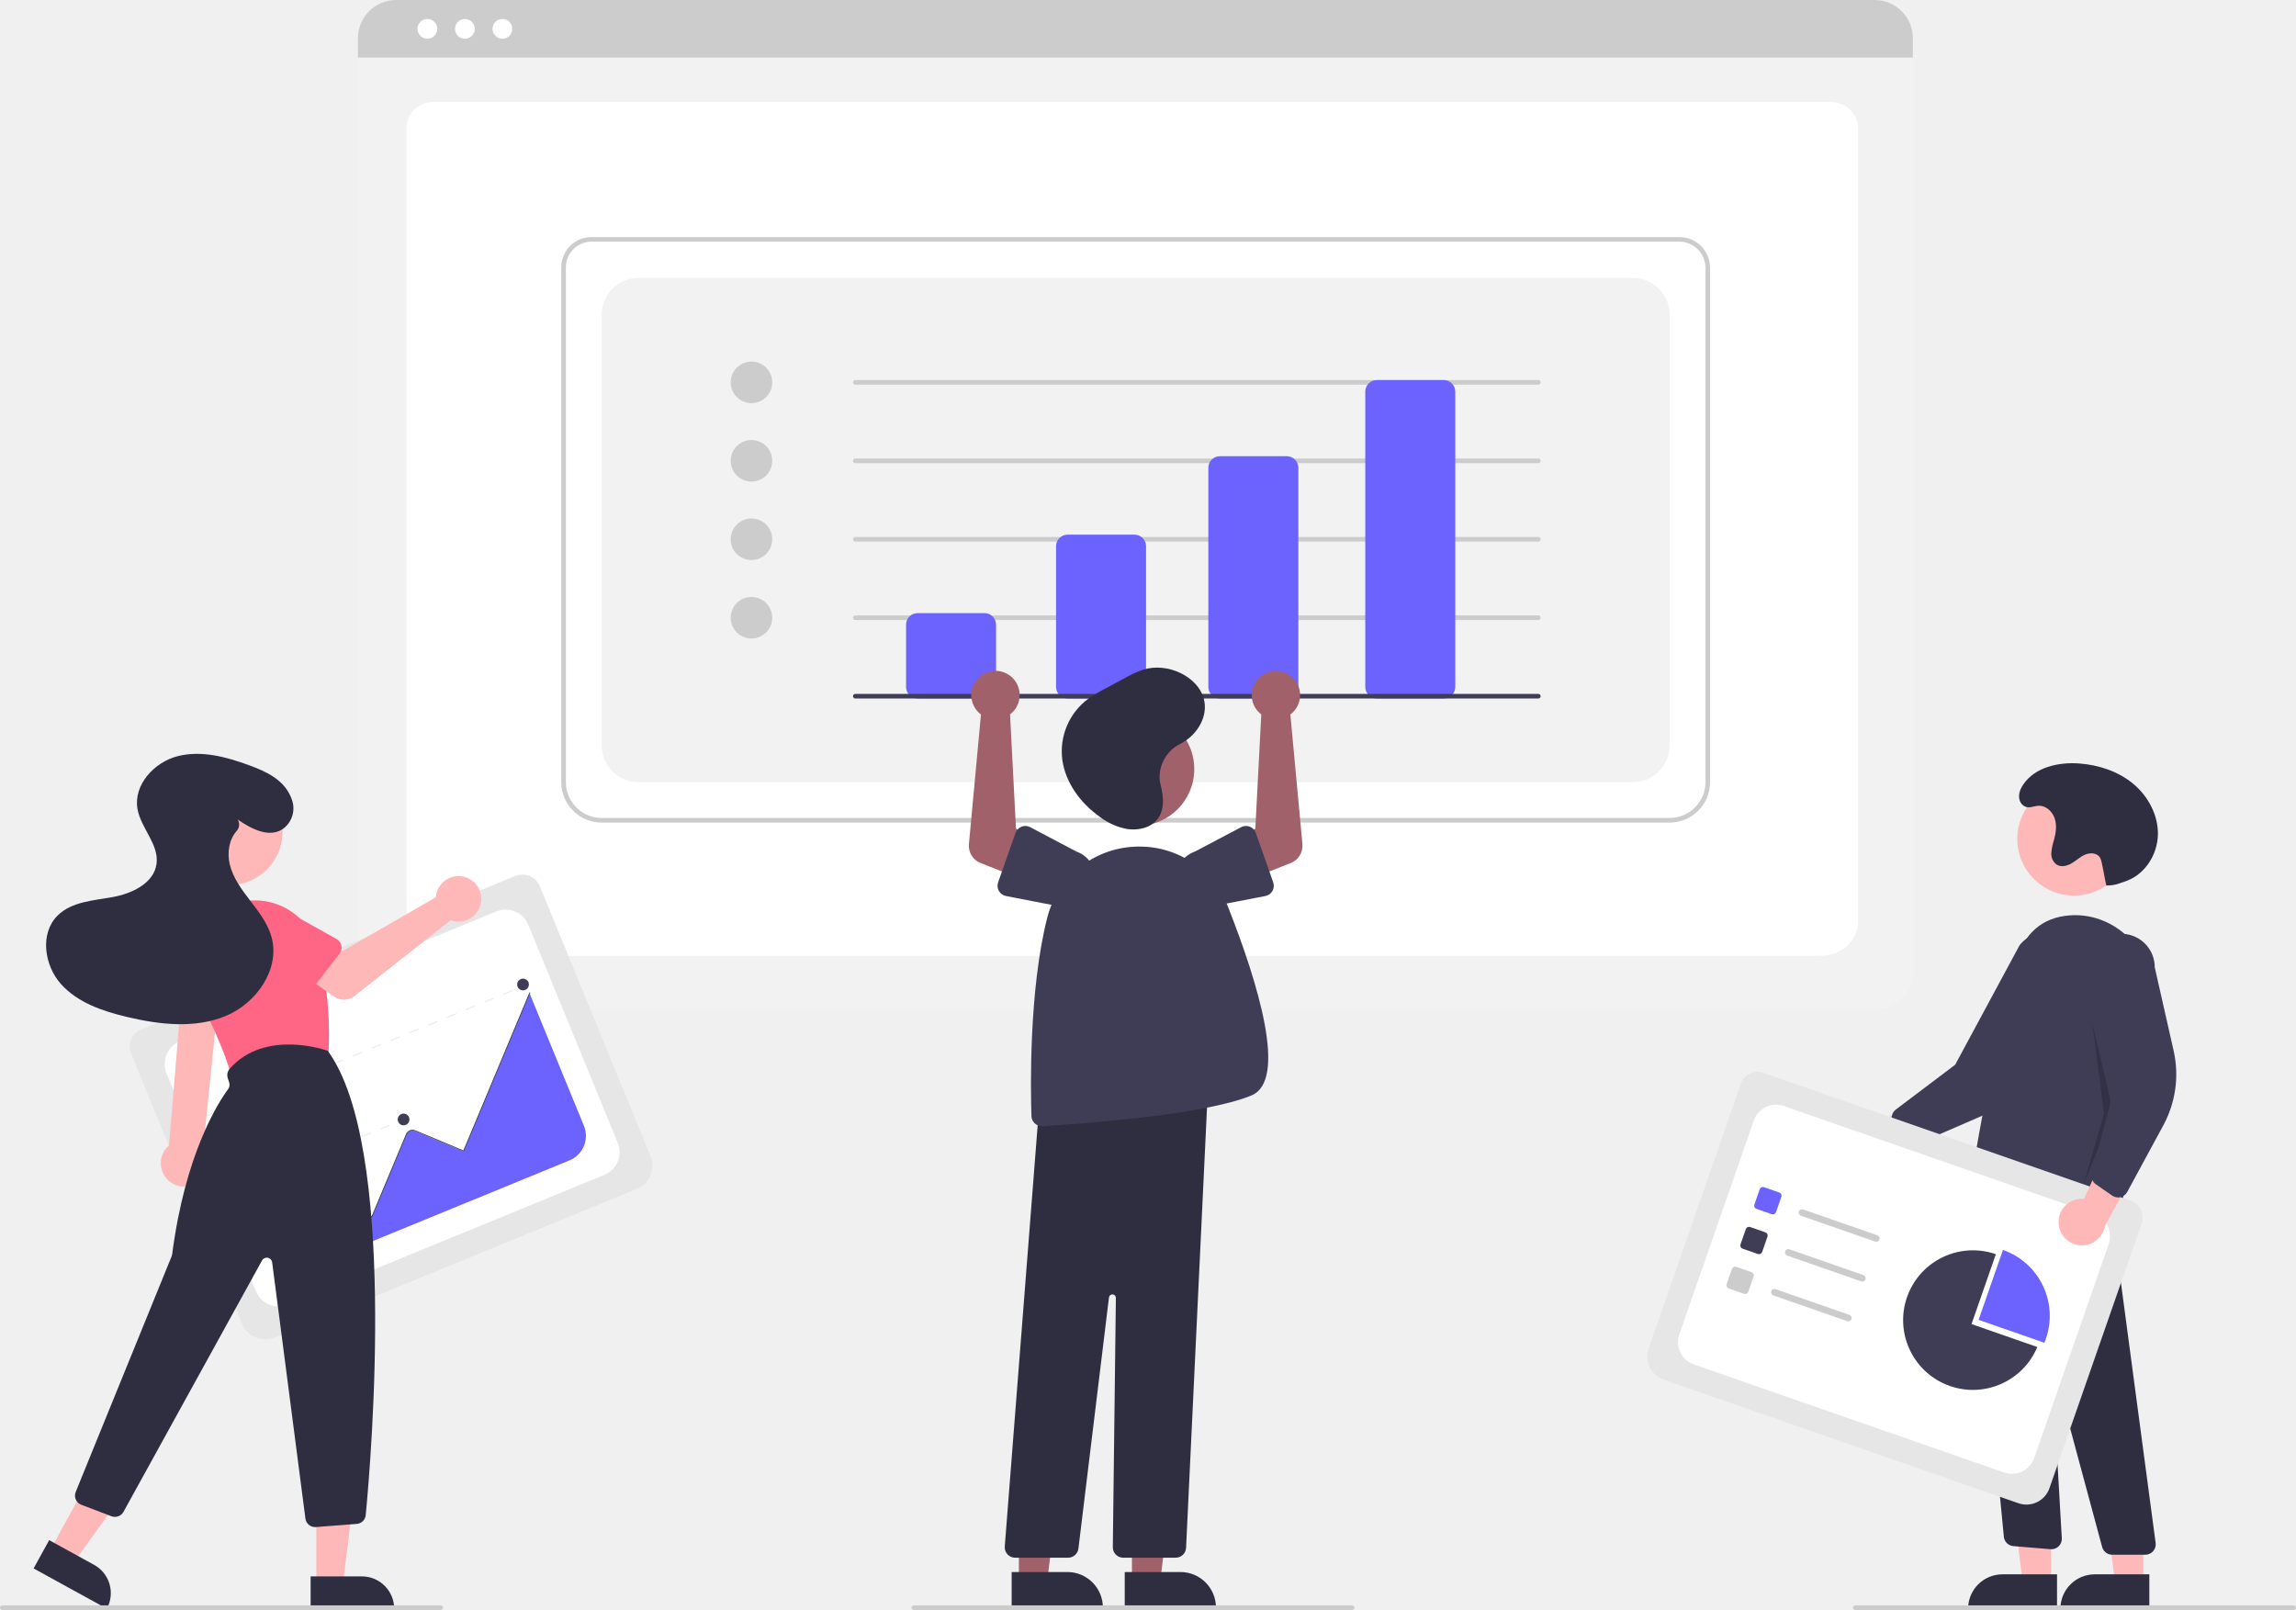
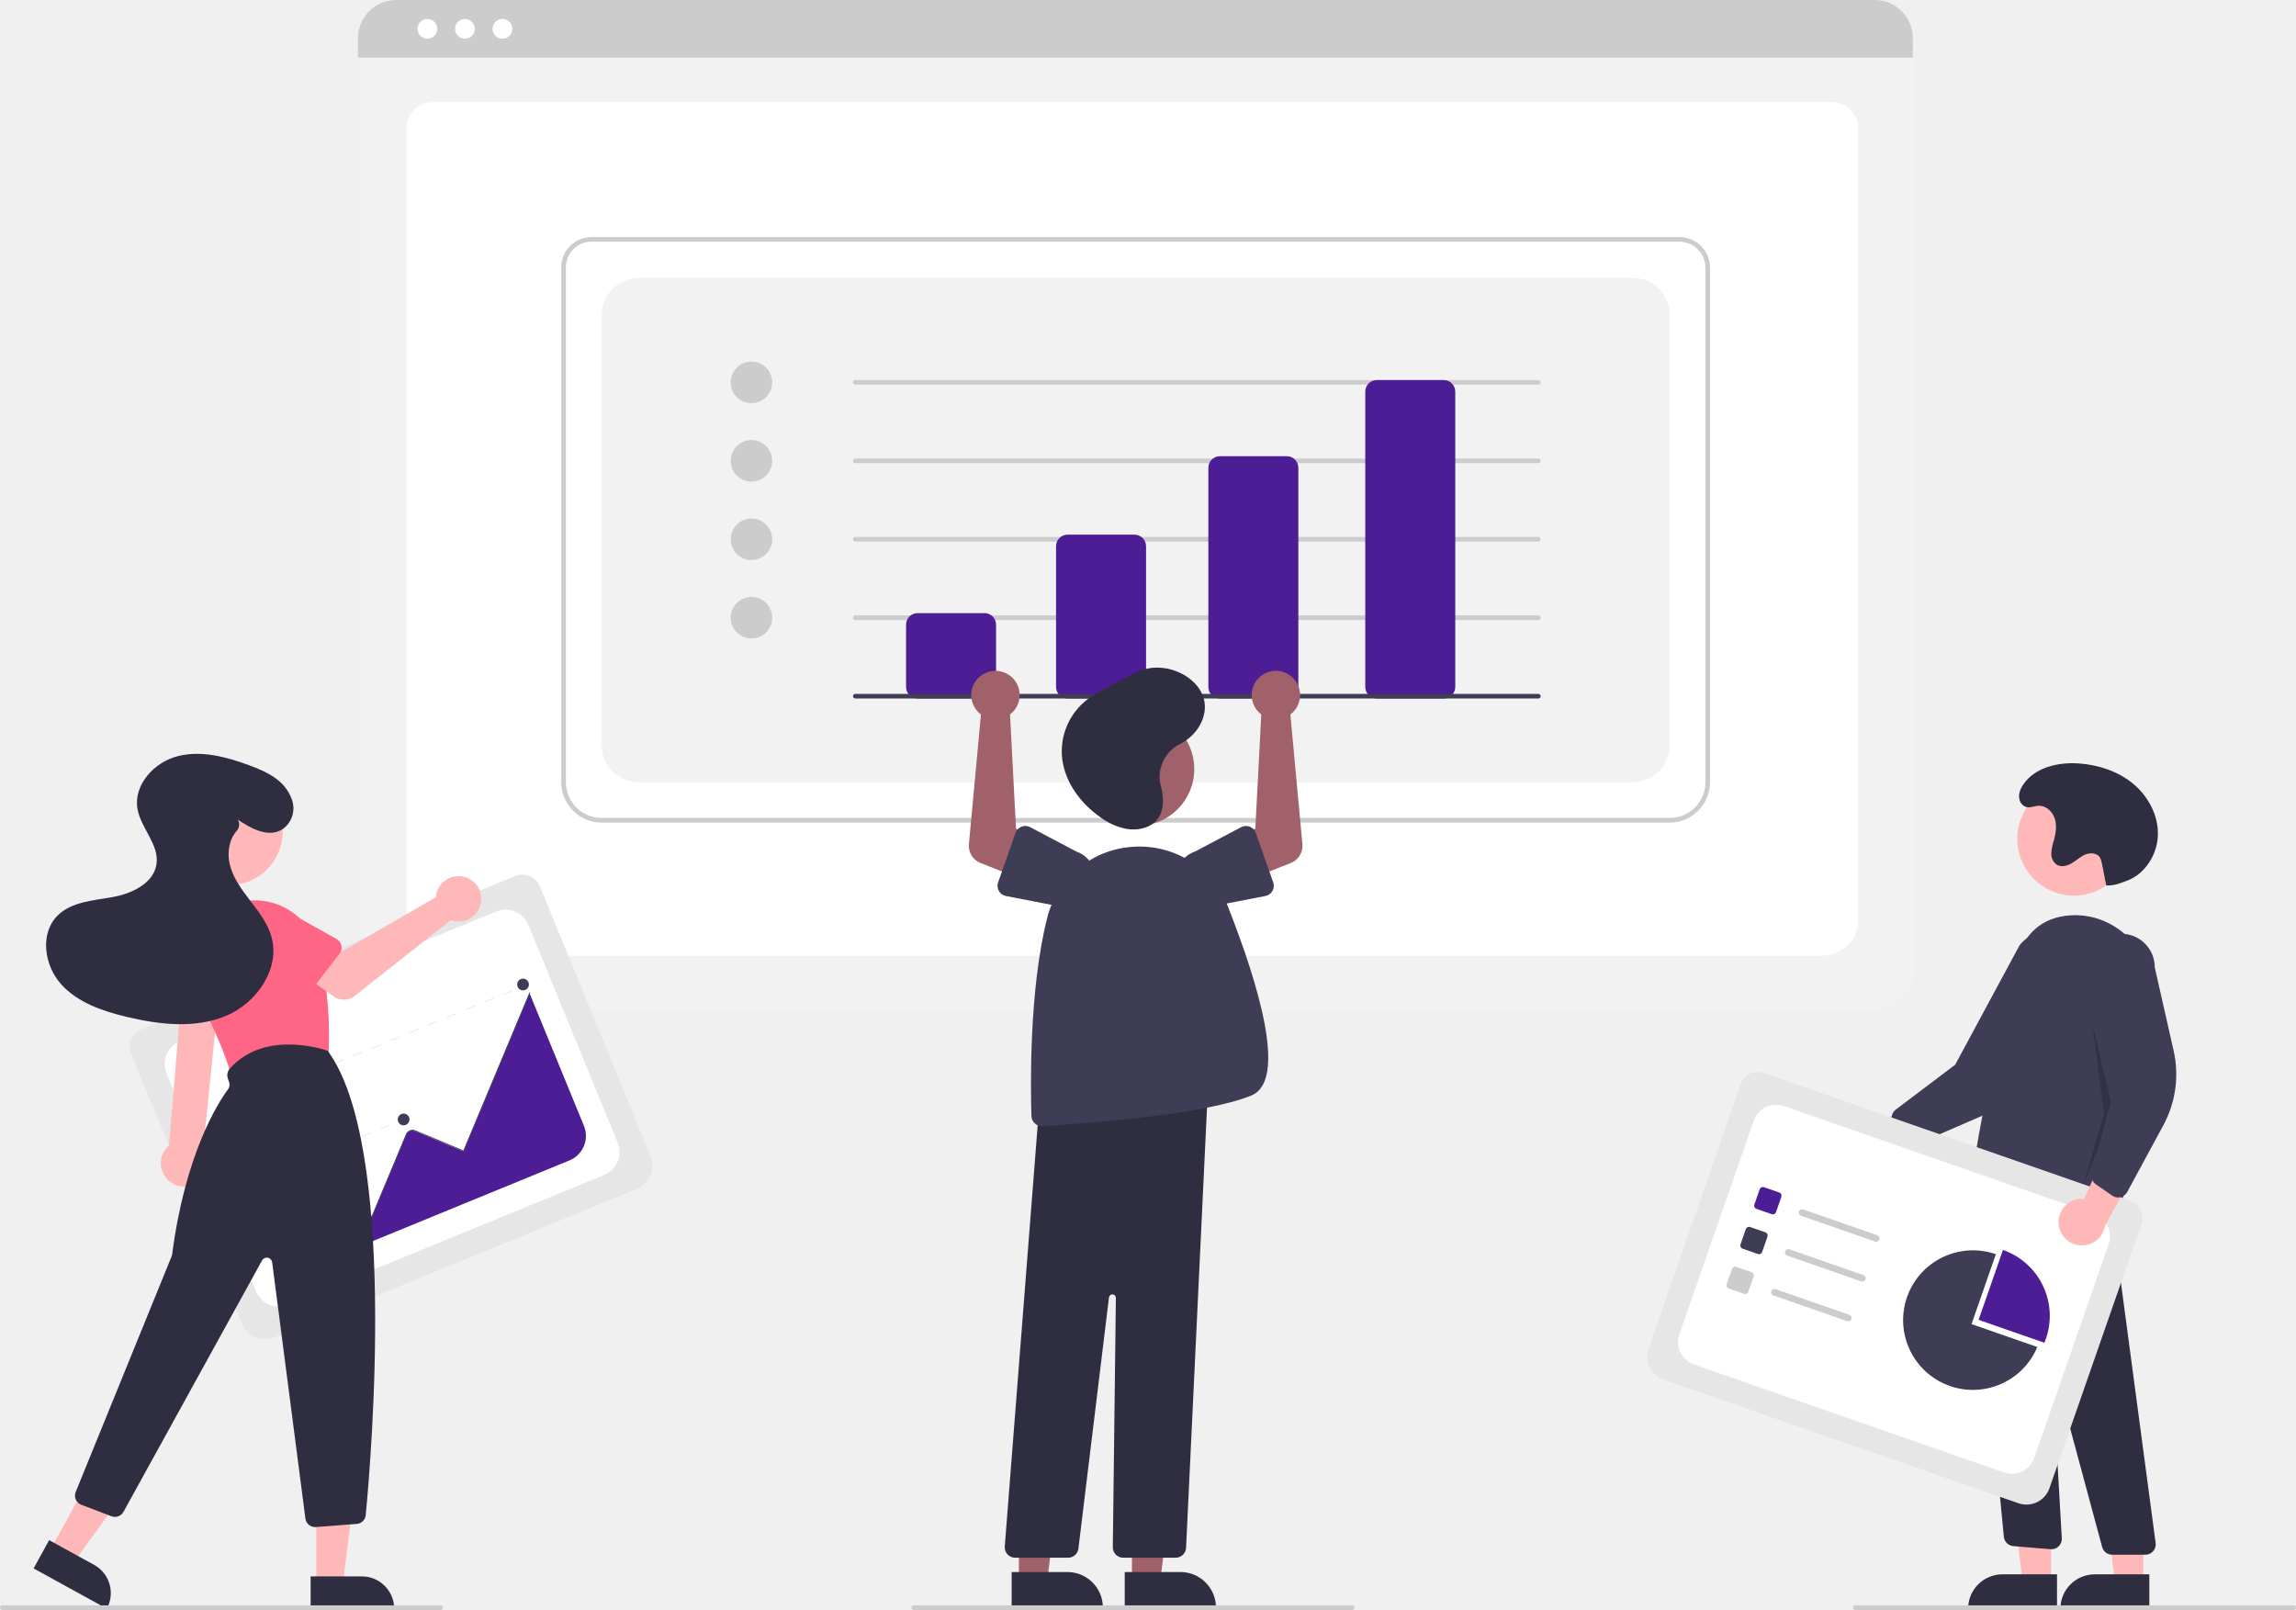
<svg xmlns="http://www.w3.org/2000/svg" id="bb535a4d-a035-40f6-99ac-869b240e0289" data-name="Layer 1" width="995" height="697.681" viewBox="0 0 995 697.681">
  <path d="M915.189,538.707H274.35a16.519,16.519,0,0,1-16.5-16.5V127.054A12.102,12.102,0,0,1,269.938,114.965H919.391a12.311,12.311,0,0,1,12.297,12.297V522.207A16.519,16.519,0,0,1,915.189,538.707Z" transform="translate(-102.5 -101.1595)" fill="#f2f2f2" />
  <path d="M891.811,515.341H294.567c-8.755,0-15.878-6.67-15.878-14.868v-344.105c0-6.08,5.278-11.027,11.766-11.027H895.728c6.595,0,11.961,5.028,11.961,11.209V500.472C907.689,508.671,900.566,515.341,891.811,515.341Z" transform="translate(-102.5 -101.1595)" fill="#fff" />
  <path d="M931.459,126.11H257.619V117.709a16.574,16.574,0,0,1,16.56-16.55H914.899a16.574,16.574,0,0,1,16.56,16.55Z" transform="translate(-102.5 -101.1595)" fill="#ccc" />
  <circle cx="185.214" cy="12.5" r="4.283" fill="#fff" />
  <circle cx="201.473" cy="12.5" r="4.283" fill="#fff" />
  <circle cx="217.731" cy="12.5" r="4.283" fill="#fff" />
  <path d="M826.073,457.629H363.234a17.52,17.52,0,0,1-17.5-17.5V216.975a13.103,13.103,0,0,1,13.088-13.088H830.276a13.312,13.312,0,0,1,13.297,13.297V440.129A17.52,17.52,0,0,1,826.073,457.629ZM358.822,205.886a11.101,11.101,0,0,0-11.088,11.088V440.129a15.517,15.517,0,0,0,15.5,15.5H826.073a15.518,15.518,0,0,0,15.5-15.5V217.184a11.31,11.31,0,0,0-11.297-11.297Z" transform="translate(-102.5 -101.1595)" fill="#ccc" />
  <path d="M379.234,440.129h430.839a16,16,0,0,0,16-16V237.581a16,16,0,0,0-16-16H379.234a16,16,0,0,0-16,16V424.129A16,16,0,0,0,379.234,440.129Z" transform="translate(-102.5 -101.1595)" fill="#f2f2f2" />
  <circle cx="325.654" cy="165.695" r="9" fill="#ccc" />
  <circle cx="325.654" cy="199.695" r="9" fill="#ccc" />
  <circle cx="325.654" cy="233.695" r="9" fill="#ccc" />
  <circle cx="325.654" cy="267.695" r="9" fill="#ccc" />
  <path d="M769.154,267.855h-296a1,1,0,0,1,0-2h296a1,1,0,0,1,0,2Z" transform="translate(-102.5 -101.1595)" fill="#ccc" />
  <path d="M769.154,301.855h-296a1,1,0,0,1,0-2h296a1,1,0,0,1,0,2Z" transform="translate(-102.5 -101.1595)" fill="#ccc" />
  <path d="M769.154,335.855h-296a1,1,0,0,1,0-2h296a1,1,0,0,1,0,2Z" transform="translate(-102.5 -101.1595)" fill="#ccc" />
  <path d="M769.154,369.855h-296a1,1,0,0,1,0-2h296a1,1,0,0,1,0,2Z" transform="translate(-102.5 -101.1595)" fill="#ccc" />
-   <path d="M529.154,403.855h-29a5.006,5.006,0,0,1-5-5v-27a5.006,5.006,0,0,1,5-5h29a5.006,5.006,0,0,1,5,5v27A5.006,5.006,0,0,1,529.154,403.855Z" transform="translate(-102.5 -101.1595)" fill="#6c63ff" />
-   <path d="M594.154,403.855h-29a5.006,5.006,0,0,1-5-5v-61a5.006,5.006,0,0,1,5-5h29a5.006,5.006,0,0,1,5,5v61A5.006,5.006,0,0,1,594.154,403.855Z" transform="translate(-102.5 -101.1595)" fill="#6c63ff" />
-   <path d="M660.154,403.855h-29a5.006,5.006,0,0,1-5-5v-95a5.006,5.006,0,0,1,5-5h29a5.006,5.006,0,0,1,5,5v95A5.006,5.006,0,0,1,660.154,403.855Z" transform="translate(-102.5 -101.1595)" fill="#6c63ff" />
-   <path d="M728.154,403.855h-29a5.006,5.006,0,0,1-5-5v-128a5.006,5.006,0,0,1,5-5h29a5.006,5.006,0,0,1,5,5v128A5.006,5.006,0,0,1,728.154,403.855Z" transform="translate(-102.5 -101.1595)" fill="#6c63ff" />
+   <path d="M529.154,403.855h-29a5.006,5.006,0,0,1-5-5v-27a5.006,5.006,0,0,1,5-5h29a5.006,5.006,0,0,1,5,5v27A5.006,5.006,0,0,1,529.154,403.855Z" transform="translate(-102.5 -101.1595)" fill="#4c1d95" />
+   <path d="M594.154,403.855h-29a5.006,5.006,0,0,1-5-5v-61a5.006,5.006,0,0,1,5-5h29a5.006,5.006,0,0,1,5,5v61A5.006,5.006,0,0,1,594.154,403.855Z" transform="translate(-102.5 -101.1595)" fill="#4c1d95" />
+   <path d="M660.154,403.855h-29a5.006,5.006,0,0,1-5-5v-95a5.006,5.006,0,0,1,5-5h29a5.006,5.006,0,0,1,5,5v95A5.006,5.006,0,0,1,660.154,403.855Z" transform="translate(-102.5 -101.1595)" fill="#4c1d95" />
+   <path d="M728.154,403.855h-29a5.006,5.006,0,0,1-5-5v-128a5.006,5.006,0,0,1,5-5h29a5.006,5.006,0,0,1,5,5v128A5.006,5.006,0,0,1,728.154,403.855Z" transform="translate(-102.5 -101.1595)" fill="#4c1d95" />
  <path d="M769.154,403.855h-296a1,1,0,0,1,0-2h296a1,1,0,0,1,0,2Z" transform="translate(-102.5 -101.1595)" fill="#3f3d56" />
  <path d="M899.201,590.402a10.056,10.056,0,0,1,15.32-1.743l31.755-16.389-1.975,18.464L914.45,603.467a10.11,10.11,0,0,1-15.248-13.065Z" transform="translate(-102.5 -101.1595)" fill="#ffb8b8" />
  <path d="M926.524,597.289a4.506,4.506,0,0,1-1.524-2.212l-2.526-8.159a4.515,4.515,0,0,1,1.587-4.921l25.738-19.44,27.875-51.712a14.497,14.497,0,1,1,22.9,17.782L984.716,562.096a46.374,46.374,0,0,1-23.463,22.696l-30.163,13.083a4.505,4.505,0,0,1-3.669-.039A4.455,4.455,0,0,1,926.524,597.289Z" transform="translate(-102.5 -101.1595)" fill="#3f3d56" />
  <circle cx="898.775" cy="363.541" r="24.561" fill="#ffb8b8" />
  <polygon points="888.812 685.737 876.553 685.736 870.722 638.448 888.817 638.449 888.812 685.737" fill="#ffb8b8" />
  <path d="M867.795,682.233h23.644a0,0,0,0,1,0,0v14.887a0,0,0,0,1,0,0H852.908a0,0,0,0,1,0,0v0A14.887,14.887,0,0,1,867.795,682.233Z" fill="#2f2e41" />
  <polygon points="928.812 685.739 916.553 685.738 910.722 638.449 928.817 638.451 928.812 685.739" fill="#ffb8b8" />
  <path d="M907.795,682.235h23.644a0,0,0,0,1,0,0V697.121a0,0,0,0,1,0,0H892.908a0,0,0,0,1,0,0v0A14.887,14.887,0,0,1,907.795,682.235Z" fill="#2f2e41" />
  <path d="M1032.208,774.899l-14.367-.001a4.508,4.508,0,0,1-4.345-3.329l-20.68-76.701a.5.5,0,0,0-.982.16l4.177,72.742a4.499,4.499,0,0,1-4.867,4.742L974.998,771.166a4.512,4.512,0,0,1-4.096-3.964L956.191,614.457l5.691,3.415,53.329-9.054L1036.669,769.804a4.501,4.501,0,0,1-4.461,5.095Z" transform="translate(-102.5 -101.1595)" fill="#2f2e41" />
  <path d="M974.027,630.579a32.939,32.939,0,0,1-16.692-4.698,4.48,4.48,0,0,1-2.136-4.589c1.876-11.486,11.684-70.408,20.608-102.529,3.635-13.083,11.671-20.129,23.887-20.943,17.868-1.172,33.75,12.807,35.404,31.2,2.917,32.448-8.933,78.55-14.164,96.866a4.496,4.496,0,0,1-7.088,2.306l-10.661-8.293a3.533,3.533,0,0,0-4.516.188C989.682,628.101,981.146,630.579,974.027,630.579Z" transform="translate(-102.5 -101.1595)" fill="#3f3d56" />
  <polygon points="906.787 443.738 915.786 481.739 902.784 513.738 911.786 482.739 906.787 443.738" opacity="0.2" />
  <path d="M1015.29,484.898a16.538,16.538,0,0,0,6.388-1.155c.894-.345,1.822-.628,2.715-.972,7.882-3.045,13.074-11.438,13.261-19.886s-4.188-16.647-10.684-22.05-14.909-8.178-23.335-8.82c-9.075-.691-19.294,1.61-24.366,9.167-1.35,2.012-2.294,4.452-1.494,6.882a4.404,4.404,0,0,0,1.241,1.906c2.265,2.015,4.522.5,6.831.366,3.173-.184,6.023,2.385,7.048,5.394s.573,6.322-.254,9.391a23.459,23.459,0,0,0-1.183,5.71,5.741,5.741,0,0,0,2.378,5.055c1.983,1.199,4.587.505,6.571-.691s3.699-2.86,5.842-3.741,5.022-.685,6.27,1.268a6.935,6.935,0,0,1,.793,2.289c1.118,5.095.861,4.795,1.979,9.89Z" transform="translate(-102.5 -101.1595)" fill="#2f2e41" />
  <path d="M977.221,752.591,823.425,699.03a10.556,10.556,0,0,1-6.49-13.426l39.966-114.758a7.734,7.734,0,0,1,9.836-4.755L1025.732,621.463a7.867,7.867,0,0,1,4.837,10.006L990.647,746.101A10.556,10.556,0,0,1,977.221,752.591Z" transform="translate(-102.5 -101.1595)" fill="#e6e6e6" />
  <path d="M836.549,692.435l134.484,46.835a10.225,10.225,0,0,0,13.019-6.293l32.272-92.667a10.225,10.225,0,0,0-6.293-13.019l-134.484-46.835a10.225,10.225,0,0,0-13.019,6.293l-32.272,92.667A10.225,10.225,0,0,0,836.549,692.435Z" transform="translate(-102.5 -101.1595)" fill="#fff" />
-   <path d="M870.32,627.329l-6.66-2.32a1.444,1.444,0,0,1-.888-1.837l2.32-6.66a1.444,1.444,0,0,1,1.837-.888l6.66,2.32a1.444,1.444,0,0,1,.888,1.837l-2.32,6.66A1.444,1.444,0,0,1,870.32,627.329Z" transform="translate(-102.5 -101.1595)" fill="#6c63ff" />
+   <path d="M870.32,627.329l-6.66-2.32a1.444,1.444,0,0,1-.888-1.837l2.32-6.66a1.444,1.444,0,0,1,1.837-.888l6.66,2.32a1.444,1.444,0,0,1,.888,1.837l-2.32,6.66A1.444,1.444,0,0,1,870.32,627.329Z" transform="translate(-102.5 -101.1595)" fill="#4c1d95" />
  <path d="M864.31,644.585l-6.66-2.32a1.444,1.444,0,0,1-.888-1.837l2.32-6.66a1.444,1.444,0,0,1,1.837-.888l6.66,2.32a1.444,1.444,0,0,1,.888,1.837l-2.32,6.66A1.444,1.444,0,0,1,864.31,644.585Z" transform="translate(-102.5 -101.1595)" fill="#3f3d56" />
  <path d="M858.301,661.841l-6.66-2.32a1.444,1.444,0,0,1-.888-1.837l2.32-6.66a1.444,1.444,0,0,1,1.837-.888l6.66,2.32a1.444,1.444,0,0,1,.888,1.837l-2.32,6.66A1.444,1.444,0,0,1,858.301,661.841Z" transform="translate(-102.5 -101.1595)" fill="#ccc" />
  <path d="M915.074,639.181l-32.09-11.176a1.443,1.443,0,1,1,.949-2.725l32.09,11.176a1.443,1.443,0,1,1-.949,2.725Z" transform="translate(-102.5 -101.1595)" fill="#ccc" />
  <path d="M909.065,656.437l-32.09-11.176a1.443,1.443,0,0,1,.949-2.725l32.09,11.176a1.443,1.443,0,1,1-.949,2.725Z" transform="translate(-102.5 -101.1595)" fill="#ccc" />
  <path d="M903.055,673.693l-32.09-11.176a1.443,1.443,0,0,1,.949-2.725l32.09,11.176a1.443,1.443,0,0,1-.949,2.725Z" transform="translate(-102.5 -101.1595)" fill="#ccc" />
-   <path d="M988.454,683.043c.234-.561.454-1.131.656-1.712a30.239,30.239,0,0,0-18.611-38.501L959.951,673.116Z" transform="translate(-102.5 -101.1595)" fill="#6c63ff" />
+   <path d="M988.454,683.043c.234-.561.454-1.131.656-1.712a30.239,30.239,0,0,0-18.611-38.501L959.951,673.116Z" transform="translate(-102.5 -101.1595)" fill="#4c1d95" />
  <path d="M956.884,674.959l10.548-30.287a30.239,30.239,0,1,0,17.955,40.213Z" transform="translate(-102.5 -101.1595)" fill="#3f3d56" />
  <path d="M994.645,631.512a10.056,10.056,0,0,1,10.979-10.826l14.873-32.493,9.841,15.748-15.633,28.441a10.11,10.11,0,0,1-20.061-.87Z" transform="translate(-102.5 -101.1595)" fill="#ffb8b8" />
  <path d="M1020.394,620.069a4.506,4.506,0,0,1-2.564-.8l-7.023-4.862a4.515,4.515,0,0,1-1.788-4.852l8.255-31.18-9.979-57.893a14.497,14.497,0,1,1,28.993-.14l8.177,36.123a46.373,46.373,0,0,1-4.456,32.339L1024.349,617.713a4.505,4.505,0,0,1-2.911,2.233A4.455,4.455,0,0,1,1020.394,620.069Z" transform="translate(-102.5 -101.1595)" fill="#3f3d56" />
  <path d="M1096.5,798.841h-190a1,1,0,0,1,0-2h190a1,1,0,0,1,0,2Z" transform="translate(-102.5 -101.1595)" fill="#ccc" />
  <polygon points="490.541 685.239 502.801 685.238 508.633 637.951 490.539 637.951 490.541 685.239" fill="#a0616a" />
  <path d="M589.914,782.396l24.144-.001h.001a15.386,15.386,0,0,1,15.386,15.386v.5l-39.531.001Z" transform="translate(-102.5 -101.1595)" fill="#2f2e41" />
  <polygon points="441.541 685.239 453.801 685.238 459.633 637.951 441.539 637.951 441.541 685.239" fill="#a0616a" />
  <path d="M540.914,782.396l24.144-.001h.001a15.386,15.386,0,0,1,15.386,15.386v.5l-39.531.001Z" transform="translate(-102.5 -101.1595)" fill="#2f2e41" />
  <circle cx="492.988" cy="333.297" r="24.561" fill="#a0616a" />
  <path d="M612.005,776.192H589.254a4.5,4.5,0,0,1-4.5-4.555l1.322-108.031a1.5,1.5,0,0,0-2.989-.2L569.847,772.236a4.504,4.504,0,0,1-4.467,3.956H542.41a4.5,4.5,0,0,1-4.486-4.851l15.167-194.075.412-.045,72.629-7.844-9.633,202.528A4.495,4.495,0,0,1,612.005,776.192Z" transform="translate(-102.5 -101.1595)" fill="#2f2e41" />
  <path d="M553.976,589.181a4.496,4.496,0,0,1-4.484-4.358c-.396-12.271-1.076-54.732,6.822-85.905a40.924,40.924,0,0,1,37.793-30.839h0a41.179,41.179,0,0,1,40.559,26.023c13.275,33.703,25.818,75.246,10.181,81.762-20.495,8.539-74.523,12.346-90.594,13.309Q554.113,589.181,553.976,589.181Z" transform="translate(-102.5 -101.1595)" fill="#3f3d56" />
  <path d="M647.847,409.632a10.525,10.525,0,0,0,1.246,1.093l-2.578,49.526-10.724,5.491L641.961,483.01l19.93-7.875a8,8,0,0,0,5.026-8.181l-5.221-56.179a10.497,10.497,0,1,0-13.849-1.143Z" transform="translate(-102.5 -101.1595)" fill="#a0616a" />
  <path d="M646.718,462.095l7.544,21.439a4.5,4.5,0,0,1-3.389,5.912l-22.245,4.308a12.497,12.497,0,0,1-8.228-23.602l19.974-10.543a4.5,4.5,0,0,1,6.344,2.486Z" transform="translate(-102.5 -101.1595)" fill="#3f3d56" />
  <path d="M541.46,409.632a10.527,10.527,0,0,1-1.246,1.093l2.578,49.526,10.724,5.491L547.346,483.01l-19.93-7.875a8,8,0,0,1-5.026-8.181l5.221-56.179a10.497,10.497,0,1,1,13.849-1.143Z" transform="translate(-102.5 -101.1595)" fill="#a0616a" />
  <path d="M545.192,459.399a4.495,4.495,0,0,1,3.741.21l19.974,10.543a12.497,12.497,0,0,1-8.228,23.602l-22.245-4.308a4.5,4.5,0,0,1-3.389-5.912l7.544-21.439A4.495,4.495,0,0,1,545.192,459.399Z" transform="translate(-102.5 -101.1595)" fill="#3f3d56" />
  <path d="M605.027,438.643a16.143,16.143,0,0,1,9.041-15.168c7.466-3.854,12.156-12.075,10.101-19.582-2.631-9.609-15.709-15.841-26.305-12.535a48.566,48.566,0,0,0-8.261,3.839l-6.923,3.711a71.73,71.73,0,0,0-8.534,5.038,28.315,28.315,0,0,0-11.27,26.53c1.363,9.769,7.761,18.727,16.518,24.861a27.937,27.937,0,0,0,11.319,5.031c4.198.692,8.87-.094,11.939-2.705,4.796-4.079,4.301-10.911,2.75-16.616A12.09,12.09,0,0,1,605.027,438.643Z" transform="translate(-102.5 -101.1595)" fill="#2f2e41" />
  <path d="M688.5,798.841h-190a1,1,0,0,1,0-2h190a1,1,0,0,1,0,2Z" transform="translate(-102.5 -101.1595)" fill="#ccc" />
  <path d="M378.41,616.413,221.633,680.73a10.984,10.984,0,0,1-14.315-5.986l-47.992-116.983a8.047,8.047,0,0,1,4.386-10.488l162.077-66.492a8.186,8.186,0,0,1,10.669,4.462L384.396,602.098A10.984,10.984,0,0,1,378.41,616.413Z" transform="translate(-102.5 -101.1595)" fill="#e6e6e6" />
  <path d="M227.311,666.541l137.091-56.241a10.639,10.639,0,0,0,5.805-13.881L331.454,501.956a10.639,10.639,0,0,0-13.881-5.805L180.482,552.392a10.639,10.639,0,0,0-5.805,13.881l38.753,94.463A10.639,10.639,0,0,0,227.311,666.541Z" transform="translate(-102.5 -101.1595)" fill="#fff" />
  <rect x="328.668" y="528.117" width="2.179" height="0.363" transform="translate(-278.3402 63.53163) rotate(-22.30577)" fill="#e6e6e6" />
  <path d="M324.747,530.551l-4.072,1.67-.138-.336,4.072-1.67Zm-8.144,3.341-4.072,1.67-.138-.336,4.072-1.67Zm-8.144,3.341-4.072,1.67-.138-.336,4.072-1.67Zm-8.144,3.341-4.072,1.67-.138-.336,4.072-1.67Zm-8.144,3.341-4.072,1.67-.138-.336,4.072-1.67Zm-8.144,3.341-4.072,1.67-.138-.336,4.072-1.67Zm-8.144,3.341-4.072,1.67-.138-.336,4.072-1.67Zm-8.144,3.341-4.072,1.67-.138-.336,4.072-1.67Zm-8.144,3.341-4.072,1.67-.138-.336,4.072-1.67Zm-8.144,3.341-4.072,1.67-.138-.336,4.072-1.67ZM243.312,563.959l-4.072,1.67-.138-.336,4.072-1.67Zm-8.144,3.341-4.072,1.67-.138-.336,4.072-1.67Zm-8.144,3.341-4.072,1.67-.138-.336,4.072-1.67Zm-8.144,3.341-4.072,1.67-.138-.336,4.072-1.67Zm-8.144,3.341-4.072,1.67-.138-.336,4.072-1.67Zm-8.144,3.341-4.072,1.67-.138-.336,4.072-1.67Z" transform="translate(-102.5 -101.1595)" fill="#e6e6e6" />
  <rect x="192.285" y="584.068" width="2.179" height="0.363" transform="translate(-309.7817 15.95413) rotate(-22.30577)" fill="#e6e6e6" />
  <rect x="275.309" y="586.506" width="2.179" height="0.363" transform="translate(-304.4946 47.64812) rotate(-22.30577)" fill="#e6e6e6" />
  <path d="M271.448,588.915l-4.011,1.646-.138-.336,4.011-1.646Zm-8.023,3.291-4.011,1.646-.138-.336,4.011-1.646Zm-8.023,3.291-4.011,1.646-.138-.336,4.011-1.646ZM247.38,598.789l-4.011,1.646-.138-.336,4.011-1.646ZM239.357,602.08l-4.011,1.646-.138-.336,4.011-1.646Zm-8.023,3.291-4.011,1.646-.138-.336,4.011-1.646Zm-8.023,3.291-4.011,1.646-.138-.336,4.011-1.646Zm-8.023,3.291-4.011,1.646-.138-.336,4.011-1.646Z" transform="translate(-102.5 -101.1595)" fill="#e6e6e6" />
  <rect x="205.101" y="615.309" width="2.179" height="0.363" transform="translate(-320.68 23.15625) rotate(-22.30577)" fill="#e6e6e6" />
  <rect x="242.07" y="617.411" width="2.179" height="0.363" transform="translate(-318.7115 37.34481) rotate(-22.30577)" fill="#e6e6e6" />
  <path d="M238.093,619.867l-4.127,1.693-.138-.336,4.127-1.693Zm-8.254,3.386-4.127,1.693-.138-.336,4.127-1.693Zm-8.254,3.386-4.127,1.693-.138-.336,4.127-1.693Z" transform="translate(-102.5 -101.1595)" fill="#e6e6e6" />
  <rect x="211.165" y="630.089" width="2.179" height="0.363" transform="translate(-325.8362 26.5637) rotate(-22.30577)" fill="#e6e6e6" />
  <rect x="252.417" y="642.634" width="2.179" height="0.363" transform="translate(-327.5107 43.15973) rotate(-22.30577)" fill="#e6e6e6" />
  <path d="M248.441,645.09l-4.127,1.693-.138-.336,4.127-1.693Zm-8.254,3.386-4.127,1.693-.138-.336,4.127-1.693Zm-8.254,3.386-4.127,1.693-.138-.336,4.127-1.693Z" transform="translate(-102.5 -101.1595)" fill="#e6e6e6" />
  <rect x="221.513" y="655.313" width="2.179" height="0.363" transform="translate(-334.6354 32.37862) rotate(-22.30577)" fill="#e6e6e6" />
-   <path d="M233.132,651.671,349.308,604.011a11.481,11.481,0,0,0,6.257-14.962L332.092,531.832l-.227.101-28.509,68.167-21.145-8.84a2.742,2.742,0,0,0-2.436.152,2.922,2.922,0,0,0-1.212,1.433l-14.941,35.722-15.46-6.462a2.753,2.753,0,0,0-3.603,1.478C244.461,623.825,234.928,647.213,233.132,651.671Z" transform="translate(-102.5 -101.1595)" fill="#6c63ff" />
+   <path d="M233.132,651.671,349.308,604.011a11.481,11.481,0,0,0,6.257-14.962L332.092,531.832l-.227.101-28.509,68.167-21.145-8.84a2.742,2.742,0,0,0-2.436.152,2.922,2.922,0,0,0-1.212,1.433l-14.941,35.722-15.46-6.462a2.753,2.753,0,0,0-3.603,1.478C244.461,623.825,234.928,647.213,233.132,651.671Z" transform="translate(-102.5 -101.1595)" fill="#4c1d95" />
  <path d="M232.775,652.21l-.335-.14,11.955-28.586a3.089,3.089,0,0,1,4.038-1.657l15.155,6.337,14.856-35.525a3.089,3.089,0,0,1,4.038-1.657l20.839,8.715,28.656-68.523.335.14L303.515,600.173l-21.174-8.855a2.723,2.723,0,0,0-3.563,1.462l-14.996,35.86-15.489-6.478a2.726,2.726,0,0,0-3.563,1.462Z" transform="translate(-102.5 -101.1595)" fill="#3f3d56" />
  <circle cx="141.667" cy="516.019" r="2.542" fill="#3f3d56" />
  <circle cx="174.906" cy="485.115" r="2.542" fill="#3f3d56" />
  <circle cx="226.662" cy="426.636" r="2.542" fill="#3f3d56" />
  <path d="M186.901,614.295a10.095,10.095,0,0,0,3.61-15.053l7.549-73.804h-16.313l-5.999,72.066a10.15,10.15,0,0,0,11.154,16.791Z" transform="translate(-102.5 -101.1595)" fill="#ffb8b8" />
  <circle cx="99.38" cy="360.468" r="23.08" fill="#ffb8b8" />
  <path d="M206.225,568.419a4.221,4.221,0,0,1-4.068-3.1c-1.849-6.718-6.66-18.077-14.299-33.763a27.967,27.967,0,0,1,15.882-38.613h0a27.955,27.955,0,0,1,35.922,17.808c5.921,18.563,5.635,38.447,5.237,46.134a4.239,4.239,0,0,1-3.321,3.914l-34.446,7.522A4.208,4.208,0,0,1,206.225,568.419Z" transform="translate(-102.5 -101.1595)" fill="#ff6584" />
  <polygon points="137.082 686.425 148.602 686.425 154.083 641.988 137.08 641.989 137.082 686.425" fill="#ffb8b8" />
  <path d="M237.113,784.293H273.321a0,0,0,0,1,0,0v13.989a0,0,0,0,1,0,0H251.103a13.989,13.989,0,0,1-13.989-13.989v0a0,0,0,0,1,0,0Z" transform="translate(407.9701 1481.403) rotate(179.9974)" fill="#2f2e41" />
  <polygon points="21.882 671.495 31.978 677.045 58.19 640.747 43.291 632.555 21.882 671.495" fill="#ffb8b8" />
  <path d="M118.196,776.437h36.207a0,0,0,0,1,0,0V790.426a0,0,0,0,1,0,0h-22.218a13.989,13.989,0,0,1-13.989-13.989v0a0,0,0,0,1,0,0Z" transform="translate(-224.194 1434.457) rotate(-151.199)" fill="#2f2e41" />
  <path d="M239.044,762.92a4.228,4.228,0,0,1-4.189-3.684L220.446,648.211a2.349,2.349,0,0,0-4.387-.832L156.014,756.319a4.252,4.252,0,0,1-5.209,1.912L137.717,753.244a4.228,4.228,0,0,1-2.411-5.546L176.901,645.518a3.257,3.257,0,0,0,.212-.809c5.634-43.605,19.968-65.78,24.227-71.538a3.275,3.275,0,0,0,.466-2.982l-.585-1.756a4.226,4.226,0,0,1,.814-4.113c15.347-17.48,42.095-7.942,42.363-7.843l.134.05.084.115c29.993,41.133,18.903,174.732,16.376,201.096a4.217,4.217,0,0,1-3.885,3.806l-17.736,1.366C239.262,762.917,239.152,762.92,239.044,762.92Z" transform="translate(-102.5 -101.1595)" fill="#2f2e41" />
  <path d="M291.606,488.437a9.892,9.892,0,0,0-.225,1.541l-40.367,23.288-9.812-5.649-10.46,13.694,16.398,11.688a7.518,7.518,0,0,0,9.019-.22l41.626-32.839a9.864,9.864,0,1,0-6.179-11.503Z" transform="translate(-102.5 -101.1595)" fill="#ffb8b8" />
  <path d="M249.665,514.369l-13.047,16.909a4.229,4.229,0,0,1-6.394.35L215.455,516.291a11.744,11.744,0,0,1,14.402-18.554l18.524,10.358a4.229,4.229,0,0,1,1.283,6.273Z" transform="translate(-102.5 -101.1595)" fill="#ff6584" />
  <path d="M199.098,543.746l-21.017-3.795a4.229,4.229,0,0,1-3.255-5.514L181.639,514.264a11.744,11.744,0,0,1,23.102,4.241l-.665,21.213a4.229,4.229,0,0,1-4.978,4.028Z" transform="translate(-102.5 -101.1595)" fill="#ff6584" />
  <path d="M205.533,456.318c5.932,4.06,13.721,8.233,19.78,3.91a11.025,11.025,0,0,0,3.618-12.709c-2.901-8.296-10.872-11.949-18.494-14.748-9.909-3.64-20.698-6.535-30.927-3.928s-19.269,12.51-17.423,22.903c1.485,8.358,9.369,15.312,8.25,23.727-1.126,8.469-10.65,12.926-19.059,14.44s-17.817,2-23.86,8.039c-7.708,7.704-5.784,21.475,1.47,29.61s18.199,11.822,28.805,14.328c14.053,3.321,29.252,5.066,42.599-.445s23.733-20.349,19.866-34.261c-1.633-5.877-5.48-10.843-9.198-15.678s-7.483-9.891-8.901-15.824c-1.182-4.944-.307-10.683,2.971-14.391a4.169,4.169,0,0,0,.559-4.874Z" transform="translate(-102.5 -101.1595)" fill="#2f2e41" />
  <path d="M293.5,798.841h-190a1,1,0,0,1,0-2h190a1,1,0,0,1,0,2Z" transform="translate(-102.5 -101.1595)" fill="#ccc" />
</svg>
